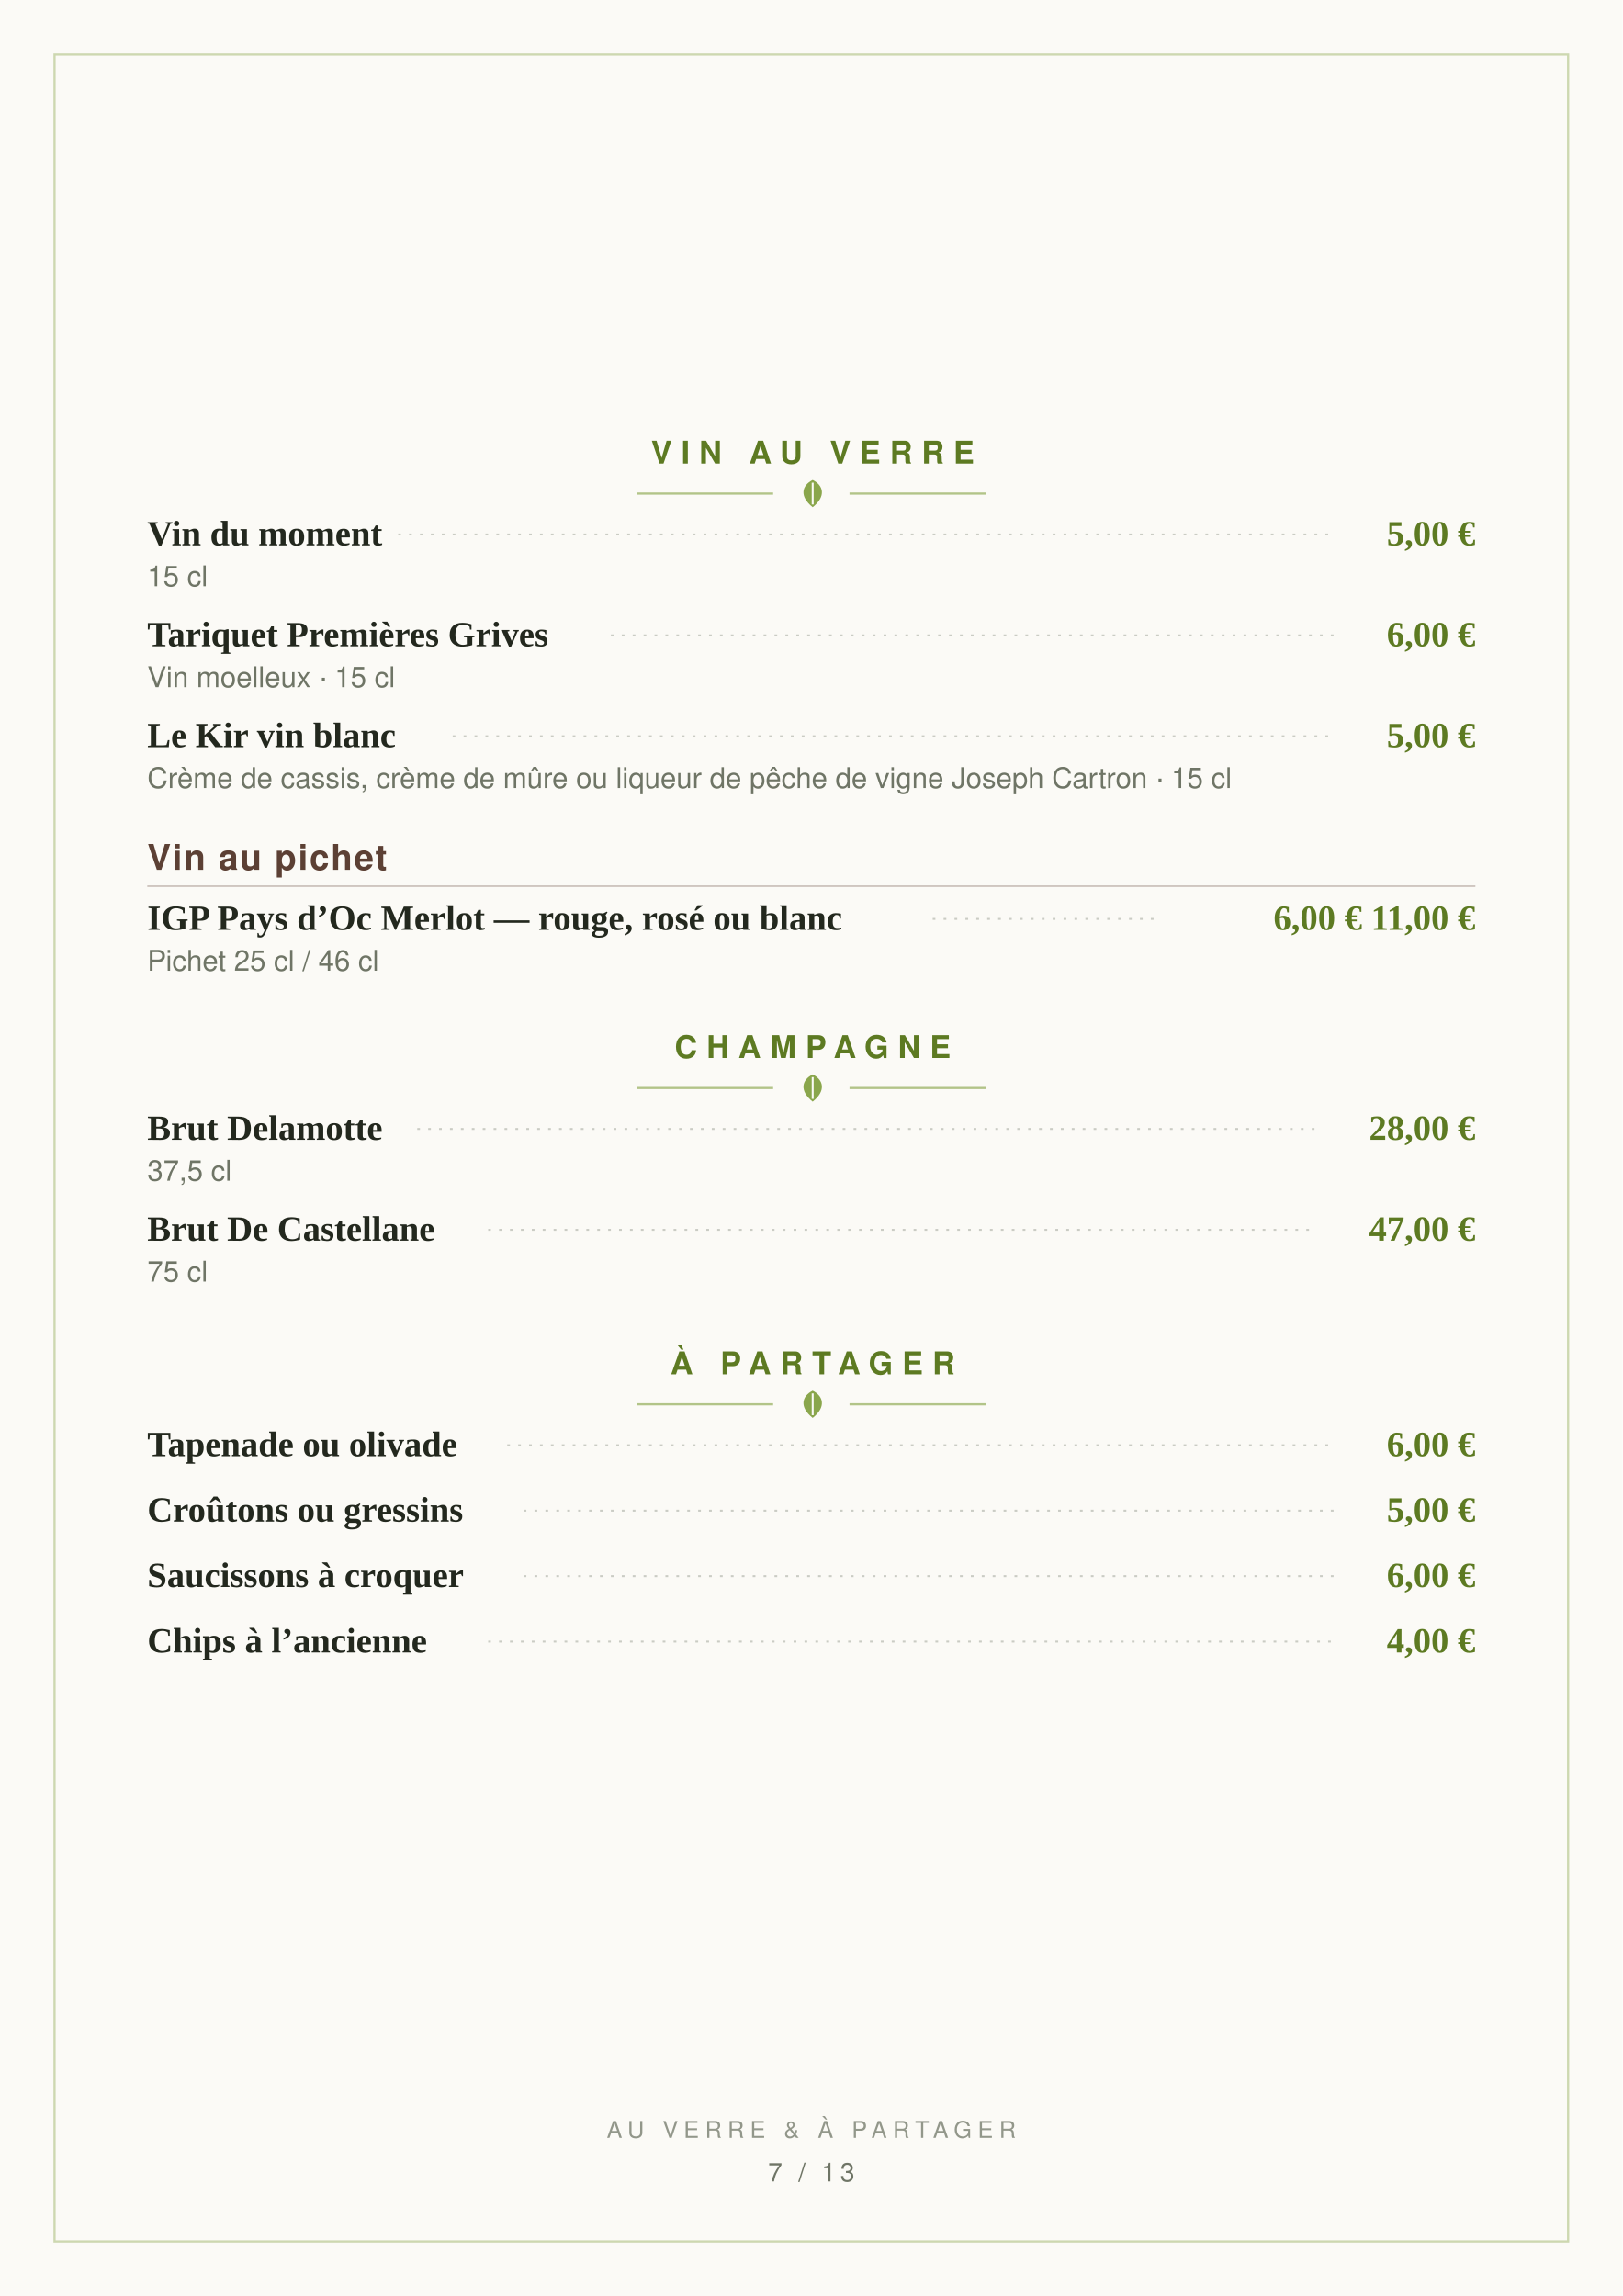
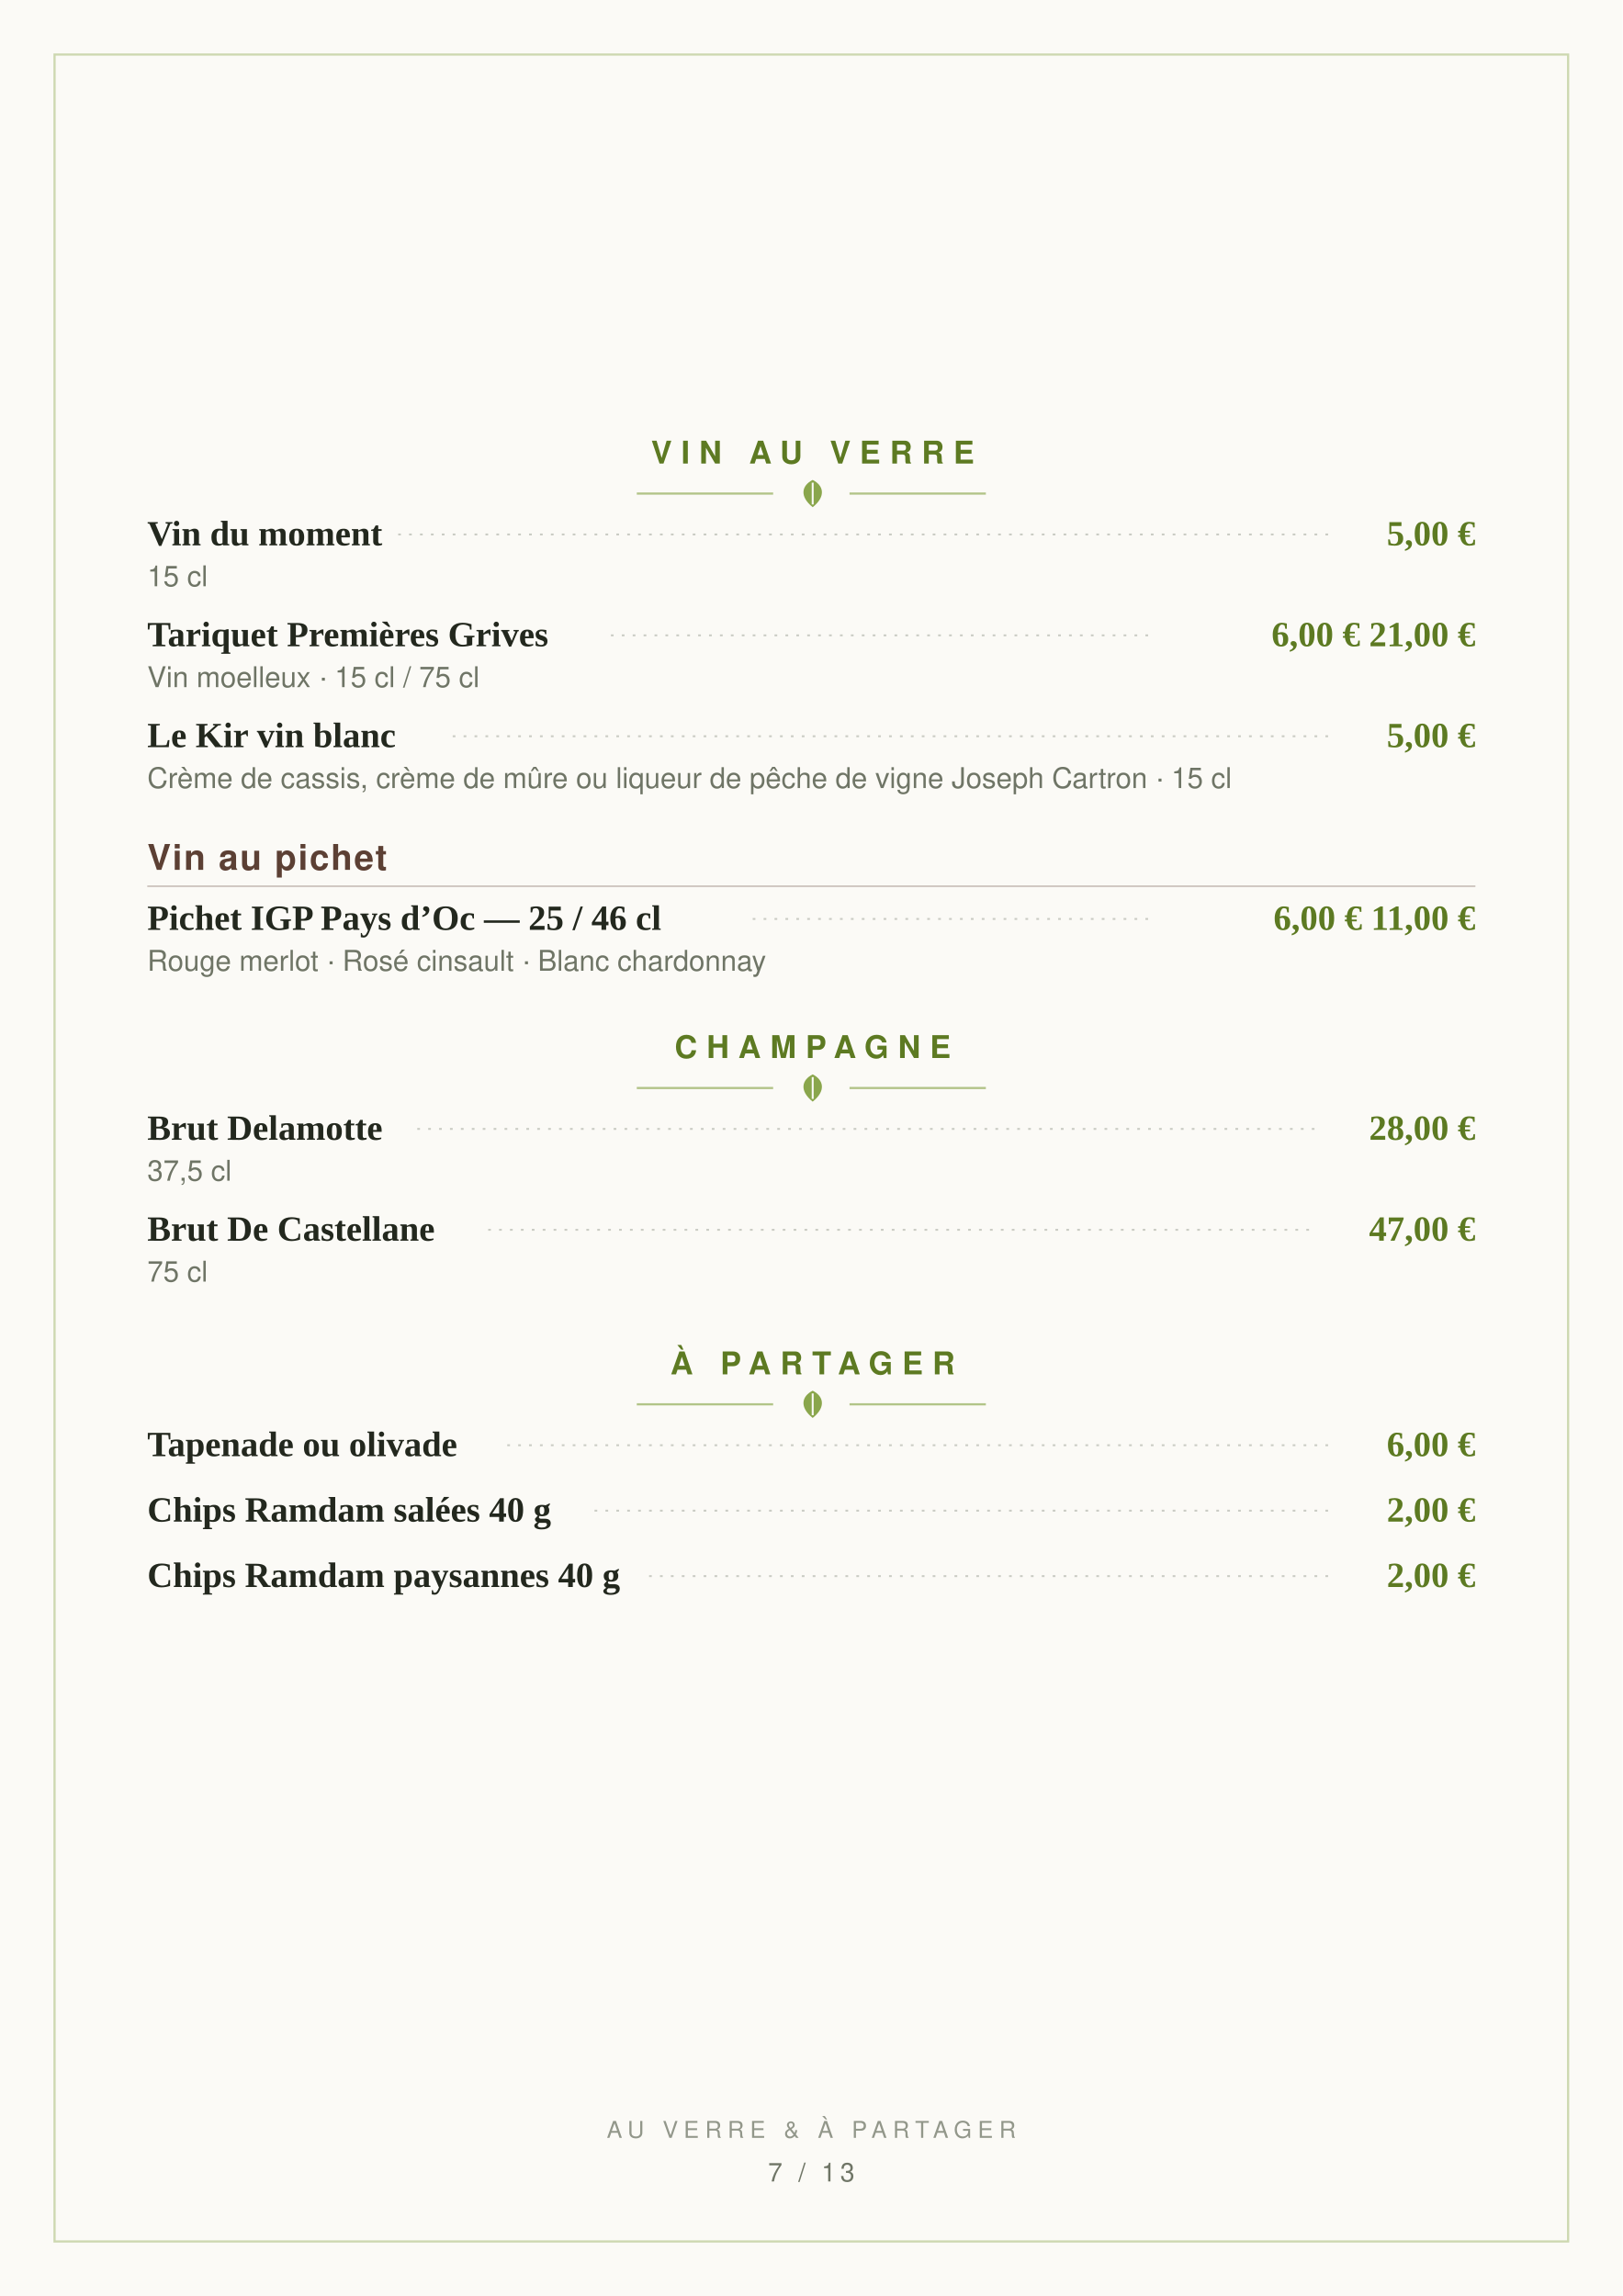
<svg xmlns="http://www.w3.org/2000/svg" viewBox="0 0 595 842" width="595" height="842" role="img">
  <rect width="595" height="842" fill="#fbfaf6" />
  <rect x="20" y="20" width="555" height="802" fill="none" stroke="#77982e" stroke-width=".8" opacity=".35" />
  <g transform="translate(0,90)">
    <text x="298" y="80" font-family="'Helvetica Neue', Helvetica, Arial, sans-serif" font-size="11.5" fill="#5d7a22" text-anchor="middle" font-weight="600" letter-spacing="3.4">VIN AU VERRE</text>
    <line x1="233.5" y1="91" x2="283.5" y2="91" stroke="#77982e" stroke-width=".8" opacity=".55" />
    <line x1="311.5" y1="91" x2="361.5" y2="91" stroke="#77982e" stroke-width=".8" opacity=".55" />
    <g transform="translate(298,91)" fill="#77982e" opacity=".85">
      <path d="M0,-5 C4,-3 5,1 0,5 C-5,1 -4,-3 0,-5 Z" />
      <line x1="0" y1="-4" x2="0" y2="4" stroke="#fbfaf6" stroke-width=".7" />
    </g>
    <text x="54" y="110" font-family="Georgia, 'Times New Roman', serif" font-size="13" fill="#23281e" text-anchor="start" font-weight="bold" letter-spacing="0">Vin du moment</text>
    <text x="541" y="110" font-family="Georgia, 'Times New Roman', serif" font-size="13" fill="#5d7a22" text-anchor="end" font-weight="bold" letter-spacing="0">5,00 €</text>
    <line x1="146" y1="106" x2="489" y2="106" stroke="#6f7566" stroke-width=".7" opacity=".35" stroke-dasharray="1 3" />
    <text x="54" y="125" font-family="'Helvetica Neue', Helvetica, Arial, sans-serif" font-size="10.5" fill="#6f7566" text-anchor="start" font-weight="normal" letter-spacing="0">15 cl</text>
    <text x="54" y="147" font-family="Georgia, 'Times New Roman', serif" font-size="13" fill="#23281e" text-anchor="start" font-weight="bold" letter-spacing="0">Tariquet Premières Grives</text>
-     <text x="541" y="147" font-family="Georgia, 'Times New Roman', serif" font-size="13" fill="#5d7a22" text-anchor="end" font-weight="bold" letter-spacing="0">6,00 €</text>
-     <line x1="224" y1="143" x2="489" y2="143" stroke="#6f7566" stroke-width=".7" opacity=".35" stroke-dasharray="1 3" />
-     <text x="54" y="162" font-family="'Helvetica Neue', Helvetica, Arial, sans-serif" font-size="10.5" fill="#6f7566" text-anchor="start" font-weight="normal" letter-spacing="0">Vin moelleux · 15 cl</text>
+     <text x="541" y="147" font-family="Georgia, 'Times New Roman', serif" font-size="13" fill="#5d7a22" text-anchor="end" font-weight="bold" letter-spacing="0">6,00 €  21,00 €</text>
+     <line x1="224" y1="143" x2="424" y2="143" stroke="#6f7566" stroke-width=".7" opacity=".35" stroke-dasharray="1 3" />
+     <text x="54" y="162" font-family="'Helvetica Neue', Helvetica, Arial, sans-serif" font-size="10.5" fill="#6f7566" text-anchor="start" font-weight="normal" letter-spacing="0">Vin moelleux · 15 cl / 75 cl</text>
    <text x="54" y="184" font-family="Georgia, 'Times New Roman', serif" font-size="13" fill="#23281e" text-anchor="start" font-weight="bold" letter-spacing="0">Le Kir vin blanc</text>
    <text x="541" y="184" font-family="Georgia, 'Times New Roman', serif" font-size="13" fill="#5d7a22" text-anchor="end" font-weight="bold" letter-spacing="0">5,00 €</text>
    <line x1="166" y1="180" x2="489" y2="180" stroke="#6f7566" stroke-width=".7" opacity=".35" stroke-dasharray="1 3" />
    <text x="54" y="199" font-family="'Helvetica Neue', Helvetica, Arial, sans-serif" font-size="10.5" fill="#6f7566" text-anchor="start" font-weight="normal" letter-spacing="0">Crème de cassis, crème de mûre ou liqueur de pêche de vigne Joseph Cartron · 15 cl</text>
    <text x="54" y="229" font-family="'Helvetica Neue', Helvetica, Arial, sans-serif" font-size="13" fill="#5c4034" text-anchor="start" font-weight="600" letter-spacing=".6">Vin au pichet</text>
    <line x1="54" y1="235" x2="541" y2="235" stroke="#5c4034" stroke-width=".6" opacity=".3" />
-     <text x="54" y="251" font-family="Georgia, 'Times New Roman', serif" font-size="13" fill="#23281e" text-anchor="start" font-weight="bold" letter-spacing="0">IGP Pays d’Oc Merlot — rouge, rosé ou blanc</text>
+     <text x="54" y="251" font-family="Georgia, 'Times New Roman', serif" font-size="13" fill="#23281e" text-anchor="start" font-weight="bold" letter-spacing="0">Pichet IGP Pays d’Oc — 25 / 46 cl</text>
    <text x="541" y="251" font-family="Georgia, 'Times New Roman', serif" font-size="13" fill="#5d7a22" text-anchor="end" font-weight="bold" letter-spacing="0">6,00 €  11,00 €</text>
-     <line x1="342" y1="247" x2="424" y2="247" stroke="#6f7566" stroke-width=".7" opacity=".35" stroke-dasharray="1 3" />
-     <text x="54" y="266" font-family="'Helvetica Neue', Helvetica, Arial, sans-serif" font-size="10.5" fill="#6f7566" text-anchor="start" font-weight="normal" letter-spacing="0">Pichet 25 cl / 46 cl</text>
+     <line x1="276" y1="247" x2="424" y2="247" stroke="#6f7566" stroke-width=".7" opacity=".35" stroke-dasharray="1 3" />
+     <text x="54" y="266" font-family="'Helvetica Neue', Helvetica, Arial, sans-serif" font-size="10.5" fill="#6f7566" text-anchor="start" font-weight="normal" letter-spacing="0">Rouge merlot · Rosé cinsault · Blanc chardonnay</text>
    <text x="298" y="298" font-family="'Helvetica Neue', Helvetica, Arial, sans-serif" font-size="11.5" fill="#5d7a22" text-anchor="middle" font-weight="600" letter-spacing="3.4">CHAMPAGNE</text>
    <line x1="233.5" y1="309" x2="283.5" y2="309" stroke="#77982e" stroke-width=".8" opacity=".55" />
    <line x1="311.5" y1="309" x2="361.5" y2="309" stroke="#77982e" stroke-width=".8" opacity=".55" />
    <g transform="translate(298,309)" fill="#77982e" opacity=".85">
      <path d="M0,-5 C4,-3 5,1 0,5 C-5,1 -4,-3 0,-5 Z" />
      <line x1="0" y1="-4" x2="0" y2="4" stroke="#fbfaf6" stroke-width=".7" />
    </g>
    <text x="54" y="328" font-family="Georgia, 'Times New Roman', serif" font-size="13" fill="#23281e" text-anchor="start" font-weight="bold" letter-spacing="0">Brut Delamotte</text>
    <text x="541" y="328" font-family="Georgia, 'Times New Roman', serif" font-size="13" fill="#5d7a22" text-anchor="end" font-weight="bold" letter-spacing="0">28,00 €</text>
    <line x1="153" y1="324" x2="482" y2="324" stroke="#6f7566" stroke-width=".7" opacity=".35" stroke-dasharray="1 3" />
    <text x="54" y="343" font-family="'Helvetica Neue', Helvetica, Arial, sans-serif" font-size="10.5" fill="#6f7566" text-anchor="start" font-weight="normal" letter-spacing="0">37,5 cl</text>
    <text x="54" y="365" font-family="Georgia, 'Times New Roman', serif" font-size="13" fill="#23281e" text-anchor="start" font-weight="bold" letter-spacing="0">Brut De Castellane</text>
    <text x="541" y="365" font-family="Georgia, 'Times New Roman', serif" font-size="13" fill="#5d7a22" text-anchor="end" font-weight="bold" letter-spacing="0">47,00 €</text>
    <line x1="179" y1="361" x2="482" y2="361" stroke="#6f7566" stroke-width=".7" opacity=".35" stroke-dasharray="1 3" />
    <text x="54" y="380" font-family="'Helvetica Neue', Helvetica, Arial, sans-serif" font-size="10.5" fill="#6f7566" text-anchor="start" font-weight="normal" letter-spacing="0">75 cl</text>
    <text x="298" y="414" font-family="'Helvetica Neue', Helvetica, Arial, sans-serif" font-size="11.5" fill="#5d7a22" text-anchor="middle" font-weight="600" letter-spacing="3.4">À PARTAGER</text>
    <line x1="233.5" y1="425" x2="283.5" y2="425" stroke="#77982e" stroke-width=".8" opacity=".55" />
    <line x1="311.5" y1="425" x2="361.5" y2="425" stroke="#77982e" stroke-width=".8" opacity=".55" />
    <g transform="translate(298,425)" fill="#77982e" opacity=".85">
      <path d="M0,-5 C4,-3 5,1 0,5 C-5,1 -4,-3 0,-5 Z" />
      <line x1="0" y1="-4" x2="0" y2="4" stroke="#fbfaf6" stroke-width=".7" />
    </g>
    <text x="54" y="444" font-family="Georgia, 'Times New Roman', serif" font-size="13" fill="#23281e" text-anchor="start" font-weight="bold" letter-spacing="0">Tapenade ou olivade</text>
    <text x="541" y="444" font-family="Georgia, 'Times New Roman', serif" font-size="13" fill="#5d7a22" text-anchor="end" font-weight="bold" letter-spacing="0">6,00 €</text>
    <line x1="186" y1="440" x2="489" y2="440" stroke="#6f7566" stroke-width=".7" opacity=".35" stroke-dasharray="1 3" />
-     <text x="54" y="468" font-family="Georgia, 'Times New Roman', serif" font-size="13" fill="#23281e" text-anchor="start" font-weight="bold" letter-spacing="0">Croûtons ou gressins</text>
-     <text x="541" y="468" font-family="Georgia, 'Times New Roman', serif" font-size="13" fill="#5d7a22" text-anchor="end" font-weight="bold" letter-spacing="0">5,00 €</text>
-     <line x1="192" y1="464" x2="489" y2="464" stroke="#6f7566" stroke-width=".7" opacity=".35" stroke-dasharray="1 3" />
-     <text x="54" y="492" font-family="Georgia, 'Times New Roman', serif" font-size="13" fill="#23281e" text-anchor="start" font-weight="bold" letter-spacing="0">Saucissons à croquer</text>
-     <text x="541" y="492" font-family="Georgia, 'Times New Roman', serif" font-size="13" fill="#5d7a22" text-anchor="end" font-weight="bold" letter-spacing="0">6,00 €</text>
-     <line x1="192" y1="488" x2="489" y2="488" stroke="#6f7566" stroke-width=".7" opacity=".35" stroke-dasharray="1 3" />
-     <text x="54" y="516" font-family="Georgia, 'Times New Roman', serif" font-size="13" fill="#23281e" text-anchor="start" font-weight="bold" letter-spacing="0">Chips à l’ancienne</text>
-     <text x="541" y="516" font-family="Georgia, 'Times New Roman', serif" font-size="13" fill="#5d7a22" text-anchor="end" font-weight="bold" letter-spacing="0">4,00 €</text>
-     <line x1="179" y1="512" x2="489" y2="512" stroke="#6f7566" stroke-width=".7" opacity=".35" stroke-dasharray="1 3" />
+     <text x="54" y="468" font-family="Georgia, 'Times New Roman', serif" font-size="13" fill="#23281e" text-anchor="start" font-weight="bold" letter-spacing="0">Chips Ramdam salées 40 g</text>
+     <text x="541" y="468" font-family="Georgia, 'Times New Roman', serif" font-size="13" fill="#5d7a22" text-anchor="end" font-weight="bold" letter-spacing="0">2,00 €</text>
+     <line x1="218" y1="464" x2="489" y2="464" stroke="#6f7566" stroke-width=".7" opacity=".35" stroke-dasharray="1 3" />
+     <text x="54" y="492" font-family="Georgia, 'Times New Roman', serif" font-size="13" fill="#23281e" text-anchor="start" font-weight="bold" letter-spacing="0">Chips Ramdam paysannes 40 g</text>
+     <text x="541" y="492" font-family="Georgia, 'Times New Roman', serif" font-size="13" fill="#5d7a22" text-anchor="end" font-weight="bold" letter-spacing="0">2,00 €</text>
+     <line x1="238" y1="488" x2="489" y2="488" stroke="#6f7566" stroke-width=".7" opacity=".35" stroke-dasharray="1 3" />
  </g>
  <text x="297.5" y="800" font-family="'Helvetica Neue', Helvetica, Arial, sans-serif" font-size="9.5" fill="#6f7566" text-anchor="middle" letter-spacing="1.6">7 / 13</text>
  <text x="297.5" y="784" font-family="'Helvetica Neue', Helvetica, Arial, sans-serif" font-size="8.5" fill="#6f7566" text-anchor="middle" letter-spacing="2.2" opacity=".75">AU VERRE &amp; À PARTAGER</text>
</svg>
